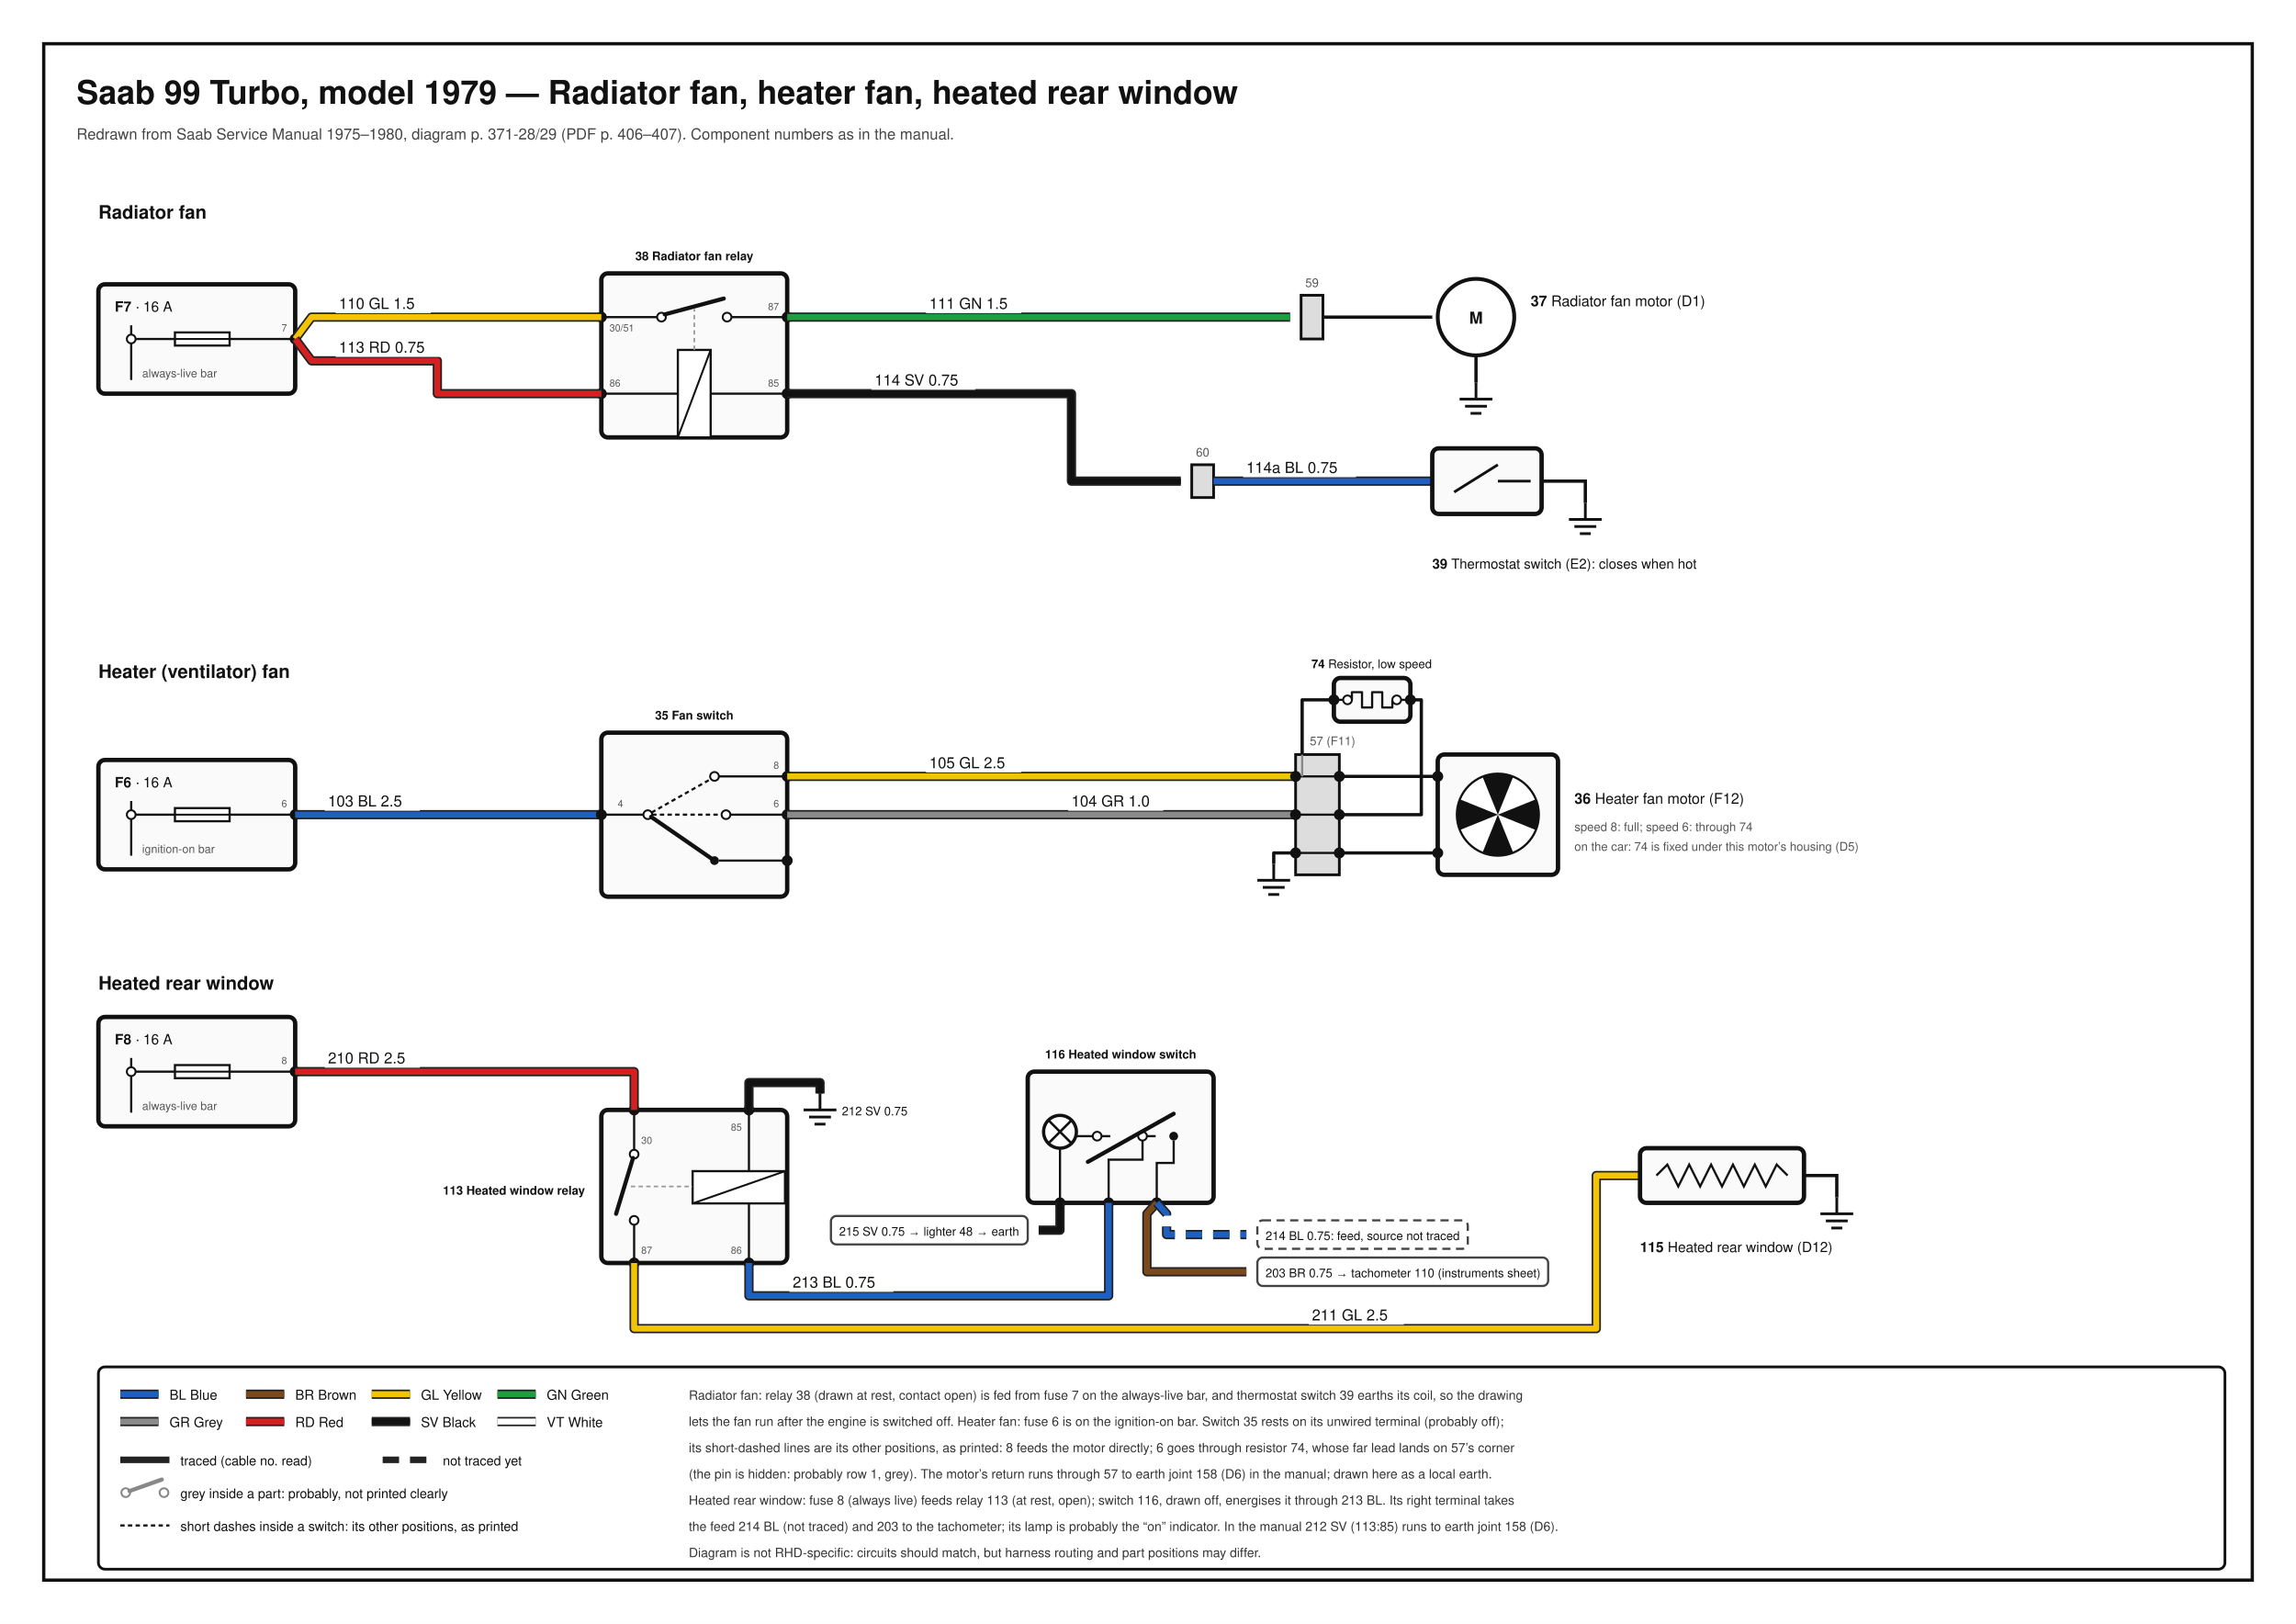
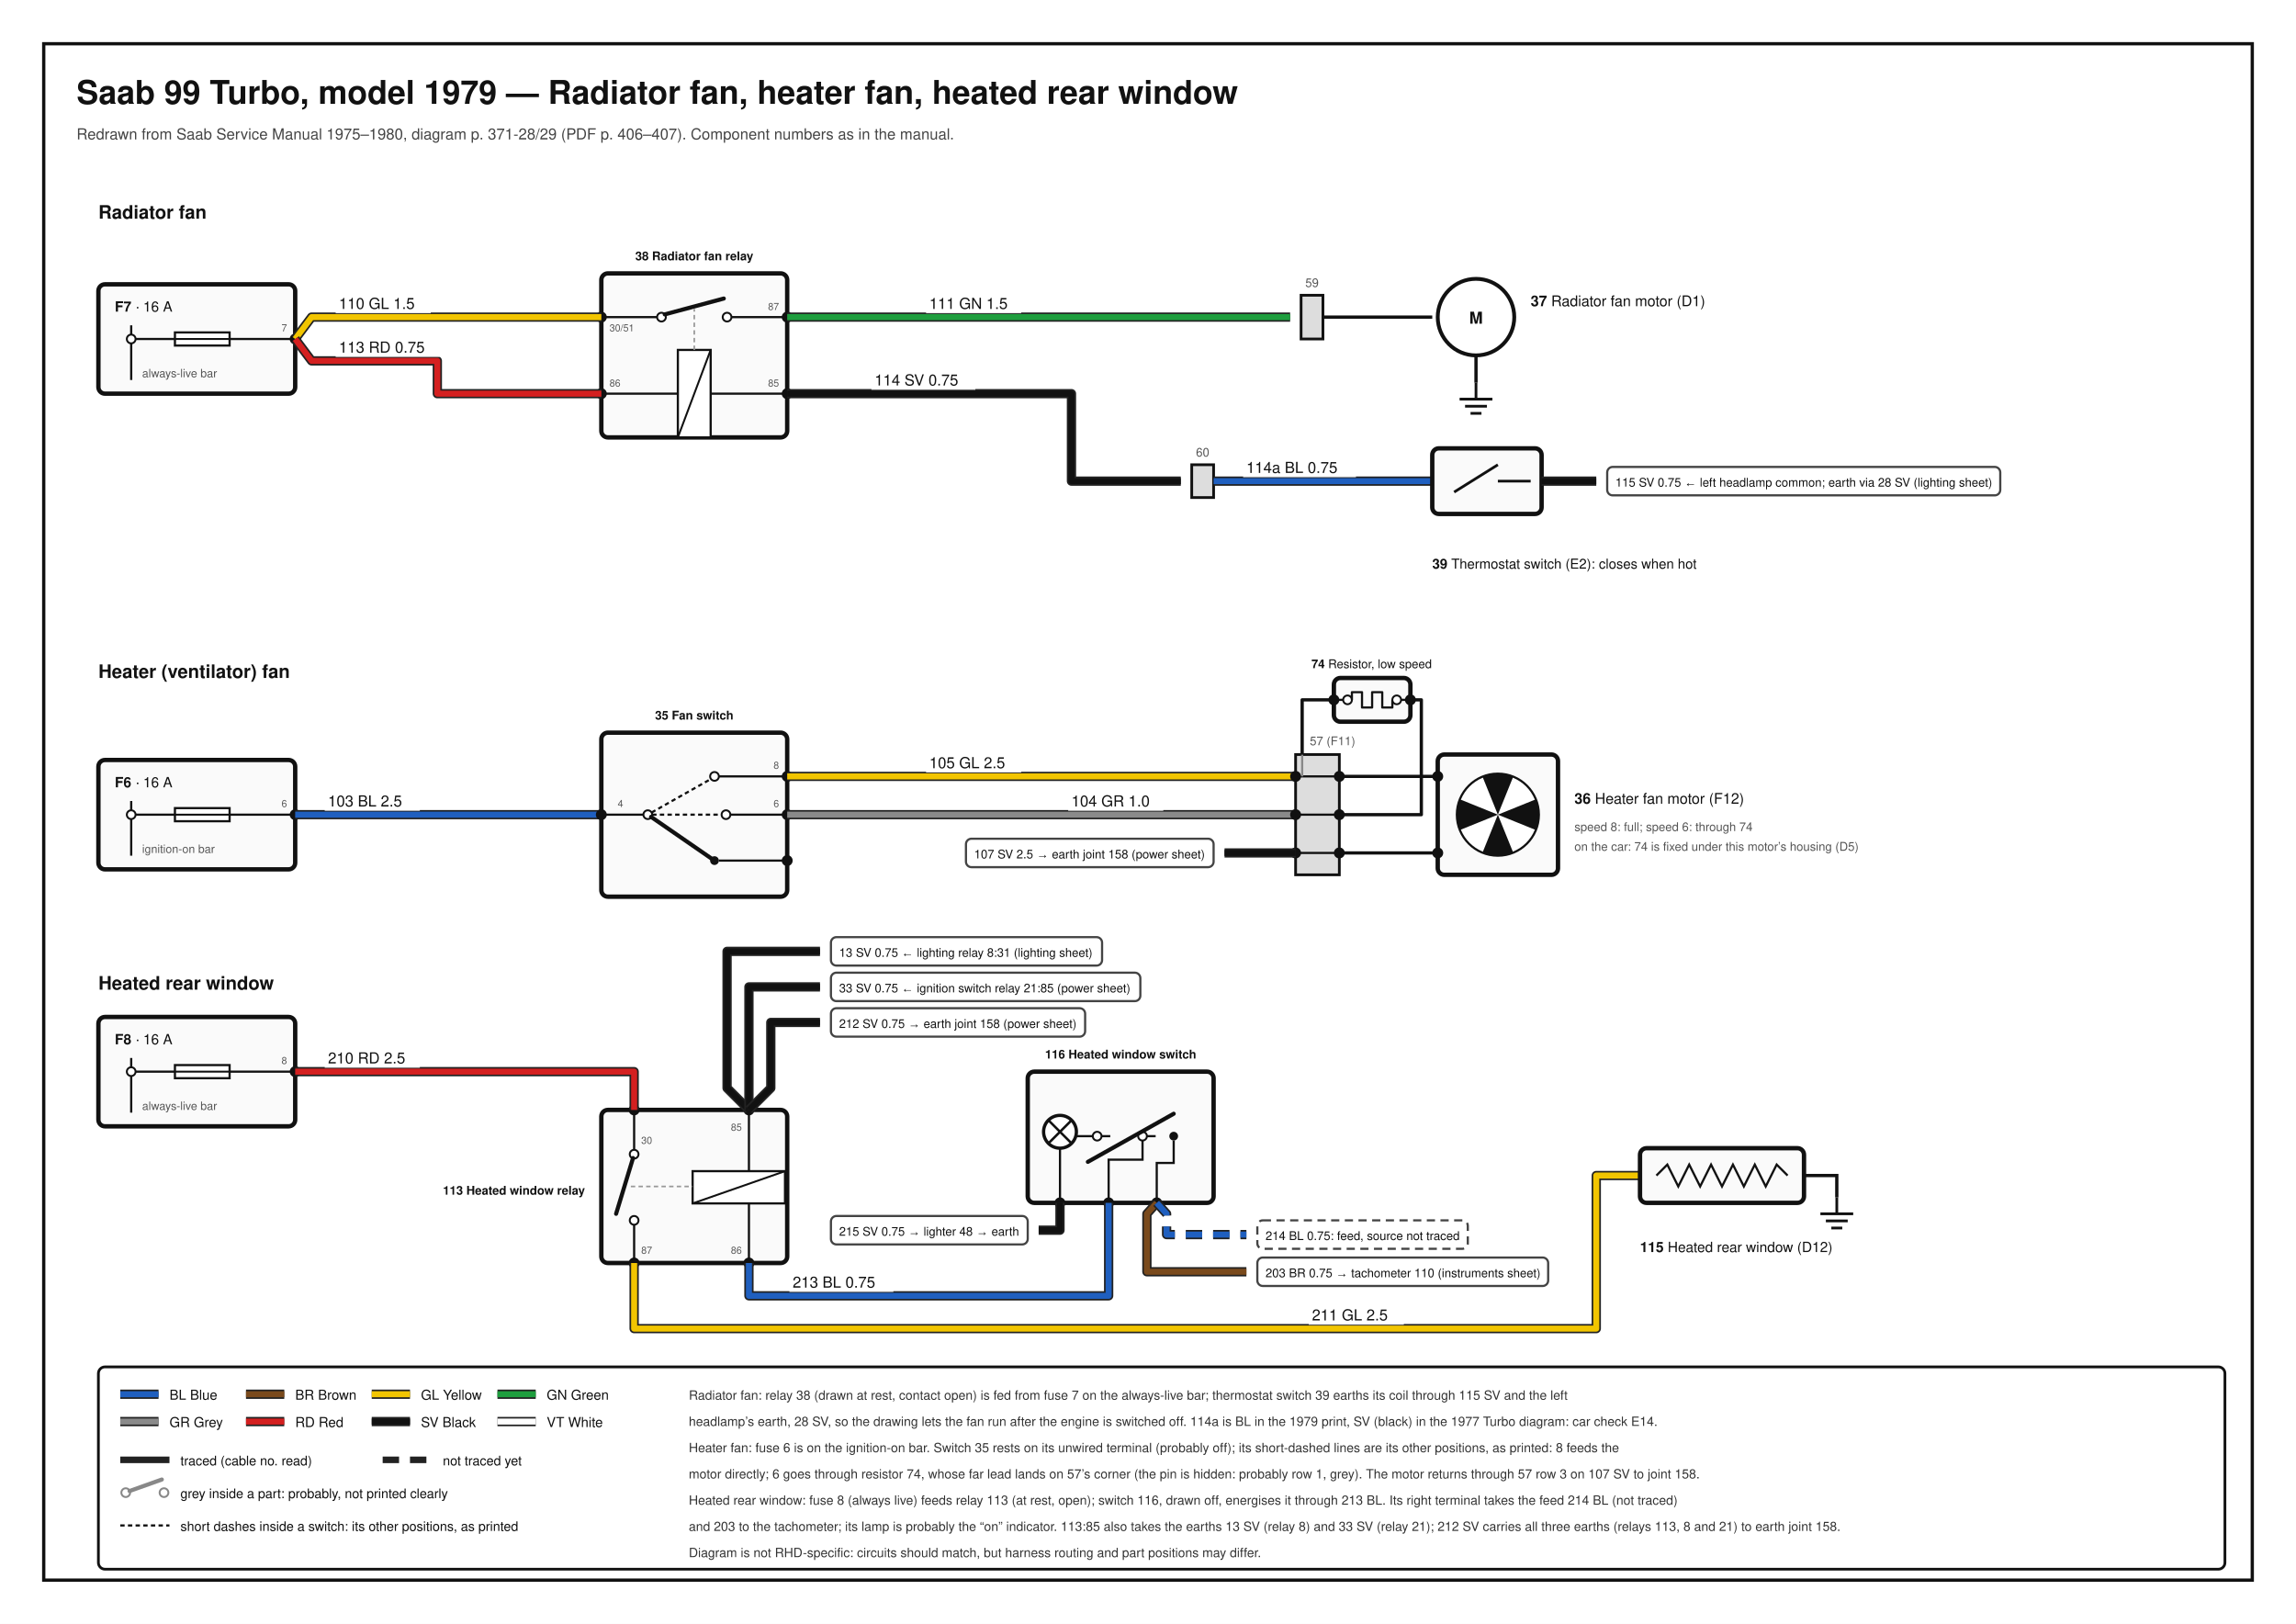
<svg xmlns="http://www.w3.org/2000/svg" width="420mm" height="297mm" viewBox="0 0 420 297" font-family="Helvetica, Arial, sans-serif">
  <rect width="420" height="297" fill="#fff" />
  <rect x="8" y="8" width="404" height="281" fill="none" stroke="#111" stroke-width=".6" />
  <text x="14" y="19" font-size="6" text-anchor="start" font-weight="bold" fill="#111">Saab 99 Turbo, model 1979 — Radiator fan, heater fan, heated rear window</text>
  <text x="14" y="25.5" font-size="2.8" text-anchor="start" font-weight="normal" fill="#444">Redrawn from Saab Service Manual 1975–1980, diagram p. 371-28/29 (PDF p. 406–407). Component numbers as in the manual.</text>
  <text x="18" y="40" font-size="3.4" text-anchor="start" font-weight="bold" fill="#111">Radiator fan</text>
  <rect x="18" y="52" width="36" height="20" rx="1.2" fill="#fafafa" stroke="#111" stroke-width="0.8" />
  <text x="21" y="57" font-size="2.6" text-anchor="start" font-weight="normal" fill="#111">
    <tspan font-weight="bold">F7</tspan> · 16 A</text>
  <path d="M24,59.5 L24,69.5" fill="none" stroke="#111" stroke-width=".4" />
  <circle cx="24" cy="62" r=".8" fill="#fff" stroke="#111" stroke-width=".35" />
  <text x="26" y="69" font-size="2.1" text-anchor="start" font-weight="normal" fill="#555">always-live bar</text>
  <rect x="32" y="60.8" width="10" height="2.4" fill="#fff" stroke="#111" stroke-width=".4" />
  <path d="M32,62 L42,62" stroke="#111" stroke-width=".35" />
  <path d="M24.8,62 L32,62" fill="none" stroke="#111" stroke-width=".4" />
  <path d="M42,62 L54,62" fill="none" stroke="#111" stroke-width=".4" />
  <circle cx="54" cy="62" r="1.0" fill="#111" />
  <text x="52.5" y="60.6" font-size="1.8" text-anchor="end" font-weight="normal" fill="#555">7</text>
  <rect x="110" y="50" width="34" height="30" rx="1.2" fill="#fafafa" stroke="#111" stroke-width="0.8" />
  <text x="127" y="47.6" font-size="2.2" text-anchor="middle" font-weight="bold" fill="#111">38 Radiator fan relay</text>
  <circle cx="110" cy="58" r="1.0" fill="#111" />
  <circle cx="110" cy="72" r="1.0" fill="#111" />
  <circle cx="144" cy="58" r="1.0" fill="#111" />
  <circle cx="144" cy="72" r="1.0" fill="#111" />
  <text x="111.5" y="60.6" font-size="1.8" text-anchor="start" font-weight="normal" fill="#555">30/51</text>
  <text x="142.5" y="56.7" font-size="1.8" text-anchor="end" font-weight="normal" fill="#555">87</text>
  <text x="111.5" y="70.7" font-size="1.8" text-anchor="start" font-weight="normal" fill="#555">86</text>
  <text x="142.5" y="70.7" font-size="1.8" text-anchor="end" font-weight="normal" fill="#555">85</text>
  <path d="M110,58 L120.2,58" fill="none" stroke="#111" stroke-width=".4" />
  <circle cx="121" cy="58" r=".8" fill="#fff" stroke="#111" stroke-width=".35" />
  <circle cx="133" cy="58" r=".8" fill="#fff" stroke="#111" stroke-width=".35" />
  <path d="M133.8,58 L144,58" fill="none" stroke="#111" stroke-width=".4" />
  <path d="M121.6,57.5 L132.4,54.6" stroke="#111" stroke-width=".75" stroke-linecap="round" />
  <rect x="124" y="64" width="6" height="16" fill="#fff" stroke="#111" stroke-width=".4" />
  <path d="M124,80 L130,64" stroke="#111" stroke-width=".35" />
  <path d="M110,72 L124,72" fill="none" stroke="#111" stroke-width=".4" />
  <path d="M130,72 L144,72" fill="none" stroke="#111" stroke-width=".4" />
  <path d="M127,64 L127,56.5" fill="none" stroke="#999" stroke-width=".3" stroke-dasharray=".8 .6" />
  <path d="M54,62 L57,58 L110,58" fill="none" stroke="#222" stroke-width="1.7" stroke-linejoin="round" />
  <path d="M54,62 L57,58 L110,58" fill="none" stroke="#f2c500" stroke-width="1.1" stroke-linejoin="round" />
  <rect x="61.4" y="53.5" width="17.4" height="3.8" fill="#fff" opacity=".85" />
  <text x="62" y="56.5" font-size="2.8" text-anchor="start" font-weight="normal" fill="#111">110 GL 1.5</text>
  <path d="M54,62 L57,66 L80,66 L80,72 L110,72" fill="none" stroke="#222" stroke-width="1.7" stroke-linejoin="round" />
  <path d="M54,62 L57,66 L80,66 L80,72 L110,72" fill="none" stroke="#d42020" stroke-width="1.1" stroke-linejoin="round" />
  <rect x="61.4" y="61.5" width="19.02" height="3.8" fill="#fff" opacity=".85" />
  <text x="62" y="64.5" font-size="2.8" text-anchor="start" font-weight="normal" fill="#111">113 RD 0.75</text>
  <path d="M144,58 L236,58" fill="none" stroke="#222" stroke-width="1.7" stroke-linejoin="round" />
  <path d="M144,58 L236,58" fill="none" stroke="#1e9e3e" stroke-width="1.1" stroke-linejoin="round" />
  <rect x="169.4" y="53.5" width="17.4" height="3.8" fill="#fff" opacity=".85" />
  <text x="170" y="56.5" font-size="2.8" text-anchor="start" font-weight="normal" fill="#111">111 GN 1.5</text>
  <rect x="238" y="54.0" width="4" height="8" fill="#ddd" stroke="#111" stroke-width=".5" />
  <text x="240" y="52.5" font-size="2.2" text-anchor="middle" font-weight="normal" fill="#555">59</text>
  <path d="M242,58 H262" stroke="#111" stroke-width=".6" />
  <circle cx="270" cy="58" r="7" fill="#fff" stroke="#111" stroke-width=".7" />
  <text x="270" y="59.2" font-size="3" text-anchor="middle" font-weight="bold" fill="#111">M</text>
  <text x="280" y="56" font-size="2.7" text-anchor="start" font-weight="normal" fill="#111">
    <tspan font-weight="bold">37</tspan> Radiator fan motor (D1)</text>
  <path d="M270,65 v5" stroke="#111" stroke-width=".6" />
  <path d="M270,70 v3 M267,73 h6 M268,74.3 h4 M269,75.6 h2" stroke="#111" stroke-width=".5" fill="none" />
  <path d="M144,72 L196,72 L196,88 L216,88" fill="none" stroke="#222" stroke-width="1.7" stroke-linejoin="round" />
  <path d="M144,72 L196,72 L196,88 L216,88" fill="none" stroke="#111111" stroke-width="1.1" stroke-linejoin="round" />
  <rect x="159.4" y="67.5" width="19.02" height="3.8" fill="#fff" opacity=".85" />
  <text x="160" y="70.5" font-size="2.8" text-anchor="start" font-weight="normal" fill="#111">114 SV 0.75</text>
  <rect x="218" y="85.0" width="4" height="6" fill="#ddd" stroke="#111" stroke-width=".5" />
  <text x="220" y="83.5" font-size="2.2" text-anchor="middle" font-weight="normal" fill="#555">60</text>
  <path d="M222,88 L262,88" fill="none" stroke="#222" stroke-width="1.7" stroke-linejoin="round" />
  <path d="M222,88 L262,88" fill="none" stroke="#1f5fbf" stroke-width="1.1" stroke-linejoin="round" />
  <rect x="227.4" y="83.5" width="20.64" height="3.8" fill="#fff" opacity=".85" />
  <text x="228" y="86.5" font-size="2.8" text-anchor="start" font-weight="normal" fill="#111">114a BL 0.75</text>
  <rect x="262" y="82" width="20" height="12" rx="1.2" fill="#fafafa" stroke="#111" stroke-width="0.8" />
  <path d="M266,90 l8,-5 M274,88 h6" stroke="#111" stroke-width=".5" />
-   <path d="M282,88 H290 v4" fill="none" stroke="#111" stroke-width=".6" />
-   <path d="M290,92 v3 M287,95 h6 M288,96.3 h4 M289,97.6 h2" stroke="#111" stroke-width=".5" fill="none" />
+   <path d="M282,88 L292,88" fill="none" stroke="#222" stroke-width="1.7" stroke-linejoin="round" />
+   <path d="M282,88 L292,88" fill="none" stroke="#111111" stroke-width="1.1" stroke-linejoin="round" />
+   <rect x="294" y="85.4" width="71.9" height="5.2" rx="1" fill="#fff" stroke="#444" stroke-width=".4" />
+   <text x="295.5" y="89" font-size="2.2" text-anchor="start" font-weight="normal" fill="#111">115 SV 0.75 <tspan font-family="Arial">←</tspan> left headlamp common; earth via 28 SV (lighting sheet)</text>
  <text x="262" y="104" font-size="2.5" text-anchor="start" font-weight="normal" fill="#111">
    <tspan font-weight="bold">39</tspan> Thermostat switch (E2): closes when hot</text>
  <text x="18" y="124" font-size="3.4" text-anchor="start" font-weight="bold" fill="#111">Heater (ventilator) fan</text>
  <rect x="18" y="139" width="36" height="20" rx="1.2" fill="#fafafa" stroke="#111" stroke-width="0.8" />
  <text x="21" y="144" font-size="2.6" text-anchor="start" font-weight="normal" fill="#111">
    <tspan font-weight="bold">F6</tspan> · 16 A</text>
  <path d="M24,146.5 L24,156.5" fill="none" stroke="#111" stroke-width=".4" />
  <circle cx="24" cy="149" r=".8" fill="#fff" stroke="#111" stroke-width=".35" />
  <text x="26" y="156" font-size="2.1" text-anchor="start" font-weight="normal" fill="#555">ignition-on bar</text>
  <rect x="32" y="147.8" width="10" height="2.4" fill="#fff" stroke="#111" stroke-width=".4" />
  <path d="M32,149 L42,149" stroke="#111" stroke-width=".35" />
  <path d="M24.8,149 L32,149" fill="none" stroke="#111" stroke-width=".4" />
  <path d="M42,149 L54,149" fill="none" stroke="#111" stroke-width=".4" />
  <circle cx="54" cy="149" r="1.0" fill="#111" />
  <text x="52.5" y="147.6" font-size="1.8" text-anchor="end" font-weight="normal" fill="#555">6</text>
  <path d="M54,149 L110,149" fill="none" stroke="#222" stroke-width="1.7" stroke-linejoin="round" />
  <path d="M54,149 L110,149" fill="none" stroke="#1f5fbf" stroke-width="1.1" stroke-linejoin="round" />
  <rect x="59.4" y="144.5" width="17.4" height="3.8" fill="#fff" opacity=".85" />
  <text x="60" y="147.5" font-size="2.8" text-anchor="start" font-weight="normal" fill="#111">103 BL 2.5</text>
  <rect x="110" y="134" width="34" height="30" rx="1.2" fill="#fafafa" stroke="#111" stroke-width="0.8" />
  <text x="127" y="131.6" font-size="2.2" text-anchor="middle" font-weight="bold" fill="#111">35 Fan switch</text>
  <circle cx="144" cy="142" r="1.0" fill="#111" />
  <circle cx="144" cy="149" r="1.0" fill="#111" />
  <circle cx="144" cy="157.4" r="1.0" fill="#111" />
  <circle cx="110" cy="149" r="1.0" fill="#111" />
  <text x="113" y="147.6" font-size="1.8" text-anchor="start" font-weight="normal" fill="#555">4</text>
  <text x="142.5" y="140.6" font-size="1.8" text-anchor="end" font-weight="normal" fill="#555">8</text>
  <text x="142.5" y="147.6" font-size="1.8" text-anchor="end" font-weight="normal" fill="#555">6</text>
  <path d="M110,149 L117.7,149" fill="none" stroke="#111" stroke-width=".4" />
  <circle cx="118.5" cy="149" r=".8" fill="#fff" stroke="#111" stroke-width=".35" />
  <circle cx="130.7" cy="142" r=".8" fill="#fff" stroke="#111" stroke-width=".35" />
  <path d="M131.5,142 L144,142" fill="none" stroke="#111" stroke-width=".4" />
  <circle cx="132.8" cy="149" r=".8" fill="#fff" stroke="#111" stroke-width=".35" />
  <path d="M133.6,149 L144,149" fill="none" stroke="#111" stroke-width=".4" />
  <circle cx="130.7" cy="157.4" r=".8" fill="#111" />
  <path d="M131.5,157.4 L144,157.4" fill="none" stroke="#111" stroke-width=".4" />
  <path d="M119.1,149.4 L130.4,157.2" stroke="#111" stroke-width=".75" stroke-linecap="round" />
  <path d="M119.2,148.6 L130,142.5" fill="none" stroke="#111" stroke-width=".4" stroke-dasharray=".8 .6" />
  <path d="M119.3,149 L132,149" fill="none" stroke="#111" stroke-width=".4" stroke-dasharray=".8 .6" />
  <path d="M144,142 L237,142" fill="none" stroke="#222" stroke-width="1.7" stroke-linejoin="round" />
  <path d="M144,142 L237,142" fill="none" stroke="#f2c500" stroke-width="1.1" stroke-linejoin="round" />
  <rect x="169.4" y="137.5" width="17.4" height="3.8" fill="#fff" opacity=".85" />
  <text x="170" y="140.5" font-size="2.8" text-anchor="start" font-weight="normal" fill="#111">105 GL 2.5</text>
  <path d="M144,149 L237,149" fill="none" stroke="#222" stroke-width="1.7" stroke-linejoin="round" />
  <path d="M144,149 L237,149" fill="none" stroke="#8a8a8a" stroke-width="1.1" stroke-linejoin="round" />
  <rect x="195.4" y="144.5" width="17.4" height="3.8" fill="#fff" opacity=".85" />
  <text x="196" y="147.5" font-size="2.8" text-anchor="start" font-weight="normal" fill="#111">104 GR 1.0</text>
  <rect x="237" y="138" width="8" height="22" fill="#ddd" stroke="#111" stroke-width=".5" />
  <text x="239.6" y="136.3" font-size="2.2" text-anchor="start" font-weight="normal" fill="#555">57 (F11)</text>
  <path d="M237,142 L245,142" fill="none" stroke="#111" stroke-width=".4" />
  <circle cx="237" cy="142" r="1.0" fill="#111" />
  <circle cx="245" cy="142" r="1.0" fill="#111" />
  <path d="M237,149 L245,149" fill="none" stroke="#111" stroke-width=".4" />
  <circle cx="237" cy="149" r="1.0" fill="#111" />
  <circle cx="245" cy="149" r="1.0" fill="#111" />
  <path d="M237,156 L245,156" fill="none" stroke="#111" stroke-width=".4" />
  <circle cx="237" cy="156" r="1.0" fill="#111" />
  <circle cx="245" cy="156" r="1.0" fill="#111" />
  <path d="M238.2,138 L238.2,142" fill="none" stroke="#888" stroke-width=".4" />
  <rect x="244" y="124" width="14" height="8" rx="1.2" fill="#fafafa" stroke="#111" stroke-width="0.8" />
  <text x="239.9" y="122.2" font-size="2.2" text-anchor="start" font-weight="normal" fill="#111">
    <tspan font-weight="bold">74</tspan> Resistor, low speed</text>
  <circle cx="244" cy="128" r="1.0" fill="#111" />
  <circle cx="258" cy="128" r="1.0" fill="#111" />
  <path d="M244,128 L245.7,128" fill="none" stroke="#111" stroke-width=".4" />
  <circle cx="246.5" cy="128" r=".8" fill="#fff" stroke="#111" stroke-width=".35" />
  <path d="M247.3,128 L247.3,126.6 L249.15,126.6 L249.15,129.4 L251.0,129.4 L251.0,126.6 L252.85,126.6 L252.85,129.4 L254.7,129.4 L254.7,128" fill="none" stroke="#111" stroke-width=".4" stroke-linejoin="round" />
  <circle cx="255.5" cy="128" r=".8" fill="#fff" stroke="#111" stroke-width=".35" />
  <path d="M256.3,128 L258,128" fill="none" stroke="#111" stroke-width=".4" />
  <path d="M244,128 L238.2,128 L238.2,138" fill="none" stroke="#111" stroke-width=".6" stroke-linejoin="round" />
  <path d="M258,128 L260,128 L260,149 L245,149" fill="none" stroke="#111" stroke-width=".6" stroke-linejoin="round" />
  <path d="M245,142 L263,142" fill="none" stroke="#111" stroke-width=".6" stroke-linejoin="round" />
  <path d="M245,156 L263,156" fill="none" stroke="#111" stroke-width=".6" stroke-linejoin="round" />
-   <path d="M237,156 L233,156 L233,158" fill="none" stroke="#111" stroke-width=".6" stroke-linejoin="round" />
-   <path d="M233,158 v3 M230,161 h6 M231,162.3 h4 M232,163.6 h2" stroke="#111" stroke-width=".5" fill="none" />
+   <path d="M237,156 L224,156" fill="none" stroke="#222" stroke-width="1.7" stroke-linejoin="round" />
+   <path d="M237,156 L224,156" fill="none" stroke="#111111" stroke-width="1.1" stroke-linejoin="round" />
+   <rect x="176.7" y="153.4" width="45.3" height="5.2" rx="1" fill="#fff" stroke="#444" stroke-width=".4" />
+   <text x="178.2" y="157" font-size="2.2" text-anchor="start" font-weight="normal" fill="#111">107 SV 2.5 <tspan font-family="Arial">→</tspan> earth joint 158 (power sheet)</text>
  <rect x="263" y="138" width="22" height="22" rx="1.2" fill="#fafafa" stroke="#111" stroke-width="0.8" />
  <circle cx="263" cy="142" r="1.0" fill="#111" />
  <circle cx="263" cy="156" r="1.0" fill="#111" />
  <circle cx="274" cy="149" r="7.5" fill="#fff" stroke="#111" stroke-width=".4" />
  <path d="M274,149 L280.95,146.19 A7.5,7.5 0 0 1 280.95,151.81 Z" fill="#111" />
  <path d="M274,149 L276.81,155.95 A7.5,7.5 0 0 1 271.19,155.95 Z" fill="#111" />
  <path d="M274,149 L267.05,151.81 A7.5,7.5 0 0 1 267.05,146.19 Z" fill="#111" />
  <path d="M274,149 L271.19,142.05 A7.5,7.5 0 0 1 276.81,142.05 Z" fill="#111" />
  <text x="288" y="147" font-size="2.7" text-anchor="start" font-weight="normal" fill="#111">
    <tspan font-weight="bold">36</tspan> Heater fan motor (F12)</text>
  <text x="288" y="152" font-size="2.2" text-anchor="start" font-weight="normal" fill="#555">speed 8: full; speed 6: through 74</text>
  <text x="288" y="155.6" font-size="2.2" text-anchor="start" font-weight="normal" fill="#555">on the car: 74 is fixed under this motor’s housing (D5)</text>
  <text x="18" y="181" font-size="3.4" text-anchor="start" font-weight="bold" fill="#111">Heated rear window</text>
  <rect x="18" y="186" width="36" height="20" rx="1.2" fill="#fafafa" stroke="#111" stroke-width="0.8" />
  <text x="21" y="191" font-size="2.6" text-anchor="start" font-weight="normal" fill="#111">
    <tspan font-weight="bold">F8</tspan> · 16 A</text>
  <path d="M24,193.5 L24,203.5" fill="none" stroke="#111" stroke-width=".4" />
  <circle cx="24" cy="196" r=".8" fill="#fff" stroke="#111" stroke-width=".35" />
  <text x="26" y="203" font-size="2.1" text-anchor="start" font-weight="normal" fill="#555">always-live bar</text>
  <rect x="32" y="194.8" width="10" height="2.4" fill="#fff" stroke="#111" stroke-width=".4" />
  <path d="M32,196 L42,196" stroke="#111" stroke-width=".35" />
  <path d="M24.8,196 L32,196" fill="none" stroke="#111" stroke-width=".4" />
  <path d="M42,196 L54,196" fill="none" stroke="#111" stroke-width=".4" />
  <circle cx="54" cy="196" r="1.0" fill="#111" />
  <text x="52.5" y="194.6" font-size="1.8" text-anchor="end" font-weight="normal" fill="#555">8</text>
  <rect x="110" y="203" width="34" height="28" rx="1.2" fill="#fafafa" stroke="#111" stroke-width="0.8" />
  <text x="107" y="218.5" font-size="2.2" text-anchor="end" font-weight="bold" fill="#111">113 Heated window relay</text>
  <circle cx="116" cy="203" r="1.0" fill="#111" />
  <circle cx="137" cy="203" r="1.0" fill="#111" />
  <circle cx="116" cy="231" r="1.0" fill="#111" />
  <circle cx="137" cy="231" r="1.0" fill="#111" />
  <text x="117.3" y="209.2" font-size="1.8" text-anchor="start" font-weight="normal" fill="#555">30</text>
  <text x="135.7" y="206.8" font-size="1.8" text-anchor="end" font-weight="normal" fill="#555">85</text>
  <text x="117.3" y="229.3" font-size="1.8" text-anchor="start" font-weight="normal" fill="#555">87</text>
  <text x="135.7" y="229.3" font-size="1.8" text-anchor="end" font-weight="normal" fill="#555">86</text>
  <path d="M116,203 L116,210.3" fill="none" stroke="#111" stroke-width=".4" />
  <circle cx="116" cy="211.1" r=".8" fill="#fff" stroke="#111" stroke-width=".35" />
  <path d="M115.8,211.8 L112.7,222" stroke="#111" stroke-width=".75" stroke-linecap="round" />
  <circle cx="116" cy="223.2" r=".8" fill="#fff" stroke="#111" stroke-width=".35" />
  <path d="M116,224 L116,231" fill="none" stroke="#111" stroke-width=".4" />
  <rect x="126.7" y="214.2" width="16.9" height="5.9" fill="#fff" stroke="#111" stroke-width=".4" />
  <path d="M126.7,220.1 L143.6,214.2" stroke="#111" stroke-width=".35" />
  <path d="M137,203 L137,214.2" fill="none" stroke="#111" stroke-width=".4" />
  <path d="M137,220.1 L137,231" fill="none" stroke="#111" stroke-width=".4" />
  <path d="M115.4,217 L126.7,217" fill="none" stroke="#999" stroke-width=".3" stroke-dasharray=".8 .6" />
  <path d="M54,196 L116,196 L116,203" fill="none" stroke="#222" stroke-width="1.7" stroke-linejoin="round" />
  <path d="M54,196 L116,196 L116,203" fill="none" stroke="#d42020" stroke-width="1.1" stroke-linejoin="round" />
  <rect x="59.4" y="191.5" width="17.4" height="3.8" fill="#fff" opacity=".85" />
  <text x="60" y="194.5" font-size="2.8" text-anchor="start" font-weight="normal" fill="#111">210 RD 2.5</text>
-   <path d="M137,203 L137,198 L150,198 L150,200" fill="none" stroke="#222" stroke-width="1.7" stroke-linejoin="round" />
-   <path d="M137,203 L137,198 L150,198 L150,200" fill="none" stroke="#111111" stroke-width="1.1" stroke-linejoin="round" />
-   <path d="M150,200 v3 M147,203 h6 M148,204.3 h4 M149,205.6 h2" stroke="#111" stroke-width=".5" fill="none" />
-   <text x="154" y="204" font-size="2.2" text-anchor="start" font-weight="normal" fill="#111">212 SV 0.75</text>
+   <path d="M137,203 L133,199 L133,174 L150,174" fill="none" stroke="#222" stroke-width="1.7" stroke-linejoin="round" />
+   <path d="M137,203 L133,199 L133,174 L150,174" fill="none" stroke="#111111" stroke-width="1.1" stroke-linejoin="round" />
+   <rect x="152" y="171.4" width="49.6" height="5.2" rx="1" fill="#fff" stroke="#444" stroke-width=".4" />
+   <text x="153.5" y="175" font-size="2.2" text-anchor="start" font-weight="normal" fill="#111">13 SV 0.75 <tspan font-family="Arial">←</tspan> lighting relay 8:31 (lighting sheet)</text>
+   <path d="M137,203 L137,180.5 L150,180.5" fill="none" stroke="#222" stroke-width="1.7" stroke-linejoin="round" />
+   <path d="M137,203 L137,180.5 L150,180.5" fill="none" stroke="#111111" stroke-width="1.1" stroke-linejoin="round" />
+   <rect x="152" y="177.9" width="56.6" height="5.2" rx="1" fill="#fff" stroke="#444" stroke-width=".4" />
+   <text x="153.5" y="181.5" font-size="2.2" text-anchor="start" font-weight="normal" fill="#111">33 SV 0.75 <tspan font-family="Arial">←</tspan> ignition switch relay 21:85 (power sheet)</text>
+   <path d="M137,203 L141,199 L141,187 L150,187" fill="none" stroke="#222" stroke-width="1.7" stroke-linejoin="round" />
+   <path d="M137,203 L141,199 L141,187 L150,187" fill="none" stroke="#111111" stroke-width="1.1" stroke-linejoin="round" />
+   <rect x="152" y="184.4" width="46.5" height="5.2" rx="1" fill="#fff" stroke="#444" stroke-width=".4" />
+   <text x="153.5" y="188" font-size="2.2" text-anchor="start" font-weight="normal" fill="#111">212 SV 0.75 <tspan font-family="Arial">→</tspan> earth joint 158 (power sheet)</text>
  <rect x="188" y="196" width="34" height="24" rx="1.2" fill="#fafafa" stroke="#111" stroke-width="0.8" />
  <text x="205" y="193.6" font-size="2.2" text-anchor="middle" font-weight="bold" fill="#111">116 Heated window switch</text>
  <circle cx="193.9" cy="220" r="1.0" fill="#111" />
  <circle cx="202.8" cy="220" r="1.0" fill="#111" />
  <circle cx="211.6" cy="220" r="1.0" fill="#111" />
  <circle cx="193.9" cy="207" r="3" fill="#fff" stroke="#111" stroke-width=".6" />
  <path d="M191.8,204.9 L196.0,209.1 M191.8,209.1 L196.0,204.9" stroke="#111" stroke-width=".45" />
  <path d="M193.9,210 L193.9,220" fill="none" stroke="#111" stroke-width=".4" />
  <path d="M196.8,207.8 L199.9,207.8" fill="none" stroke="#111" stroke-width=".4" />
  <circle cx="200.7" cy="207.8" r=".8" fill="#fff" stroke="#111" stroke-width=".35" />
  <path d="M201.5,207.8 L203.1,207.8" fill="none" stroke="#111" stroke-width=".4" />
  <circle cx="209" cy="207.8" r=".8" fill="#fff" stroke="#111" stroke-width=".35" />
  <path d="M209.8,207.8 L211.4,207.8" fill="none" stroke="#111" stroke-width=".4" />
  <path d="M209,208.6 L209,212.1 L202.8,212.1 L202.8,220" fill="none" stroke="#111" stroke-width=".4" />
  <circle cx="214.7" cy="207.8" r=".8" fill="#111" />
  <path d="M214.7,208.6 L214.7,212.7 L211.6,212.7 L211.6,220" fill="none" stroke="#111" stroke-width=".4" />
  <path d="M199,212.5 L214.7,203.7" stroke="#111" stroke-width=".75" stroke-linecap="round" />
  <path d="M202.8,220 L202.8,237 L137,237 L137,231" fill="none" stroke="#222" stroke-width="1.7" stroke-linejoin="round" />
  <path d="M202.8,220 L202.8,237 L137,237 L137,231" fill="none" stroke="#1f5fbf" stroke-width="1.1" stroke-linejoin="round" />
  <rect x="144.4" y="232.5" width="19.02" height="3.8" fill="#fff" opacity=".85" />
  <text x="145" y="235.5" font-size="2.8" text-anchor="start" font-weight="normal" fill="#111">213 BL 0.75</text>
  <path d="M193.9,220 L193.9,225 L190,225" fill="none" stroke="#222" stroke-width="1.7" stroke-linejoin="round" />
  <path d="M193.9,220 L193.9,225 L190,225" fill="none" stroke="#111111" stroke-width="1.1" stroke-linejoin="round" />
  <rect x="152" y="222.4" width="36" height="5.2" rx="1" fill="#fff" stroke="#444" stroke-width=".4" />
  <text x="153.5" y="226" font-size="2.2" text-anchor="start" font-weight="normal" fill="#111">215 SV 0.75 <tspan font-family="Arial">→</tspan> lighter 48 <tspan font-family="Arial">→</tspan> earth</text>
  <path d="M211.6,220 L209.8,222 L209.8,232.6 L228,232.6" fill="none" stroke="#222" stroke-width="1.7" stroke-linejoin="round" />
  <path d="M211.6,220 L209.8,222 L209.8,232.6 L228,232.6" fill="none" stroke="#7a4a1c" stroke-width="1.1" stroke-linejoin="round" />
  <rect x="230" y="230.0" width="53.2" height="5.2" rx="1" fill="#fff" stroke="#444" stroke-width=".4" />
  <text x="231.5" y="233.6" font-size="2.2" text-anchor="start" font-weight="normal" fill="#111">203 BR 0.75 <tspan font-family="Arial">→</tspan> tachometer 110 (instruments sheet)</text>
  <path d="M211.6,220 L213.4,222 L213.4,225.8 L228,225.8" fill="none" stroke="#222" stroke-width="1.7" stroke-linejoin="round" stroke-dasharray="3 2" />
  <path d="M211.6,220 L213.4,222 L213.4,225.8 L228,225.8" fill="none" stroke="#1f5fbf" stroke-width="1.1" stroke-linejoin="round" stroke-dasharray="3 2" />
  <rect x="230" y="223.2" width="38.5" height="5.2" rx="1" fill="#fff" stroke="#444" stroke-width=".4" stroke-dasharray="1.5 1" />
  <text x="231.5" y="226.8" font-size="2.2" text-anchor="start" font-weight="normal" fill="#111">214 BL 0.75: feed, source not traced</text>
  <path d="M116,231 L116,243 L292,243 L292,215 L300,215" fill="none" stroke="#222" stroke-width="1.7" stroke-linejoin="round" />
  <path d="M116,231 L116,243 L292,243 L292,215 L300,215" fill="none" stroke="#f2c500" stroke-width="1.1" stroke-linejoin="round" />
  <rect x="239.4" y="238.5" width="17.4" height="3.8" fill="#fff" opacity=".85" />
  <text x="240" y="241.5" font-size="2.8" text-anchor="start" font-weight="normal" fill="#111">211 GL 2.5</text>
  <rect x="300" y="210" width="30" height="10" rx="1.2" fill="#fafafa" stroke="#111" stroke-width="0.8" />
  <path d="M303,215 l2,-2 l2,4 l2,-4 l2,4 l2,-4 l2,4 l2,-4 l2,4 l2,-4 l2,4 l2,-4 l2,2" fill="none" stroke="#111" stroke-width=".4" />
  <path d="M330,215 h6 v4" fill="none" stroke="#111" stroke-width=".6" />
  <path d="M336,219 v3 M333,222 h6 M334,223.3 h4 M335,224.6 h2" stroke="#111" stroke-width=".5" fill="none" />
  <text x="300" y="229" font-size="2.6" text-anchor="start" font-weight="normal" fill="#111">
    <tspan font-weight="bold">115</tspan> Heated rear window (D12)</text>
  <rect x="18" y="250" width="389" height="37" rx="1.2" fill="#fff" stroke="#111" stroke-width="0.5" />
  <path d="M22,255 h7" stroke="#222" stroke-width="1.7" />
  <path d="M22,255 h7" stroke="#1f5fbf" stroke-width="1.1" />
  <text x="31" y="256" font-size="2.5" text-anchor="start" font-weight="normal" fill="#111">BL Blue</text>
  <path d="M45,255 h7" stroke="#222" stroke-width="1.7" />
  <path d="M45,255 h7" stroke="#7a4a1c" stroke-width="1.1" />
  <text x="54" y="256" font-size="2.5" text-anchor="start" font-weight="normal" fill="#111">BR Brown</text>
  <path d="M68,255 h7" stroke="#222" stroke-width="1.7" />
  <path d="M68,255 h7" stroke="#f2c500" stroke-width="1.1" />
  <text x="77" y="256" font-size="2.5" text-anchor="start" font-weight="normal" fill="#111">GL Yellow</text>
  <path d="M91,255 h7" stroke="#222" stroke-width="1.7" />
  <path d="M91,255 h7" stroke="#1e9e3e" stroke-width="1.1" />
  <text x="100" y="256" font-size="2.5" text-anchor="start" font-weight="normal" fill="#111">GN Green</text>
  <path d="M22,260 h7" stroke="#222" stroke-width="1.7" />
  <path d="M22,260 h7" stroke="#8a8a8a" stroke-width="1.1" />
  <text x="31" y="261" font-size="2.5" text-anchor="start" font-weight="normal" fill="#111">GR Grey</text>
  <path d="M45,260 h7" stroke="#222" stroke-width="1.7" />
  <path d="M45,260 h7" stroke="#d42020" stroke-width="1.1" />
  <text x="54" y="261" font-size="2.5" text-anchor="start" font-weight="normal" fill="#111">RD Red</text>
  <path d="M68,260 h7" stroke="#222" stroke-width="1.7" />
  <path d="M68,260 h7" stroke="#111111" stroke-width="1.1" />
  <text x="77" y="261" font-size="2.5" text-anchor="start" font-weight="normal" fill="#111">SV Black</text>
  <path d="M91,260 h7" stroke="#222" stroke-width="1.7" />
  <path d="M91,260 h7" stroke="#ffffff" stroke-width="1.1" />
  <text x="100" y="261" font-size="2.5" text-anchor="start" font-weight="normal" fill="#111">VT White</text>
  <path d="M22,267 h9" stroke="#222" stroke-width="1.2" />
  <text x="33" y="268" font-size="2.4" text-anchor="start" font-weight="normal" fill="#111">traced (cable no. read)</text>
  <path d="M70,267 h9" stroke="#222" stroke-width="1.2" stroke-dasharray="3 2" />
  <text x="81" y="268" font-size="2.4" text-anchor="start" font-weight="normal" fill="#111">not traced yet</text>
  <circle cx="23" cy="273" r=".8" fill="#fff" stroke="#888" stroke-width=".35" />
  <circle cx="30" cy="273" r=".8" fill="#fff" stroke="#888" stroke-width=".35" />
  <path d="M23.7,272.7 L29.6,270.6" stroke="#888" stroke-width=".75" stroke-linecap="round" />
  <text x="33" y="274" font-size="2.4" text-anchor="start" font-weight="normal" fill="#111">grey inside a part: probably, not printed clearly</text>
  <path d="M22,279 L31,279" fill="none" stroke="#111" stroke-width=".4" stroke-dasharray=".8 .6" />
  <text x="33" y="280" font-size="2.4" text-anchor="start" font-weight="normal" fill="#111">short dashes inside a switch: its other positions, as printed</text>
-   <text x="126" y="256.0" font-size="2.35" text-anchor="start" font-weight="normal" fill="#333">Radiator fan: relay 38 (drawn at rest, contact open) is fed from fuse 7 on the always-live bar, and thermostat switch 39 earths its coil, so the drawing</text>
-   <text x="126" y="260.8" font-size="2.35" text-anchor="start" font-weight="normal" fill="#333">lets the fan run after the engine is switched off. Heater fan: fuse 6 is on the ignition-on bar. Switch 35 rests on its unwired terminal (probably off);</text>
-   <text x="126" y="265.6" font-size="2.35" text-anchor="start" font-weight="normal" fill="#333">its short-dashed lines are its other positions, as printed: 8 feeds the motor directly; 6 goes through resistor 74, whose far lead lands on 57’s corner</text>
-   <text x="126" y="270.4" font-size="2.35" text-anchor="start" font-weight="normal" fill="#333">(the pin is hidden: probably row 1, grey). The motor’s return runs through 57 to earth joint 158 (D6) in the manual; drawn here as a local earth.</text>
-   <text x="126" y="275.2" font-size="2.35" text-anchor="start" font-weight="normal" fill="#333">Heated rear window: fuse 8 (always live) feeds relay 113 (at rest, open); switch 116, drawn off, energises it through 213 BL. Its right terminal takes</text>
-   <text x="126" y="280.0" font-size="2.35" text-anchor="start" font-weight="normal" fill="#333">the feed 214 BL (not traced) and 203 to the tachometer; its lamp is probably the “on” indicator. In the manual 212 SV (113:85) runs to earth joint 158 (D6).</text>
+   <text x="126" y="256.0" font-size="2.35" text-anchor="start" font-weight="normal" fill="#333">Radiator fan: relay 38 (drawn at rest, contact open) is fed from fuse 7 on the always-live bar; thermostat switch 39 earths its coil through 115 SV and the left</text>
+   <text x="126" y="260.8" font-size="2.35" text-anchor="start" font-weight="normal" fill="#333">headlamp’s earth, 28 SV, so the drawing lets the fan run after the engine is switched off. 114a is BL in the 1979 print, SV (black) in the 1977 Turbo diagram: car check E14.</text>
+   <text x="126" y="265.6" font-size="2.35" text-anchor="start" font-weight="normal" fill="#333">Heater fan: fuse 6 is on the ignition-on bar. Switch 35 rests on its unwired terminal (probably off); its short-dashed lines are its other positions, as printed: 8 feeds the</text>
+   <text x="126" y="270.4" font-size="2.35" text-anchor="start" font-weight="normal" fill="#333">motor directly; 6 goes through resistor 74, whose far lead lands on 57’s corner (the pin is hidden: probably row 1, grey). The motor returns through 57 row 3 on 107 SV to joint 158.</text>
+   <text x="126" y="275.2" font-size="2.35" text-anchor="start" font-weight="normal" fill="#333">Heated rear window: fuse 8 (always live) feeds relay 113 (at rest, open); switch 116, drawn off, energises it through 213 BL. Its right terminal takes the feed 214 BL (not traced)</text>
+   <text x="126" y="280.0" font-size="2.35" text-anchor="start" font-weight="normal" fill="#333">and 203 to the tachometer; its lamp is probably the “on” indicator. 113:85 also takes the earths 13 SV (relay 8) and 33 SV (relay 21); 212 SV carries all three earths (relays 113, 8 and 21) to earth joint 158.</text>
  <text x="126" y="284.8" font-size="2.35" text-anchor="start" font-weight="normal" fill="#333">Diagram is not RHD-specific: circuits should match, but harness routing and part positions may differ.</text>
</svg>
